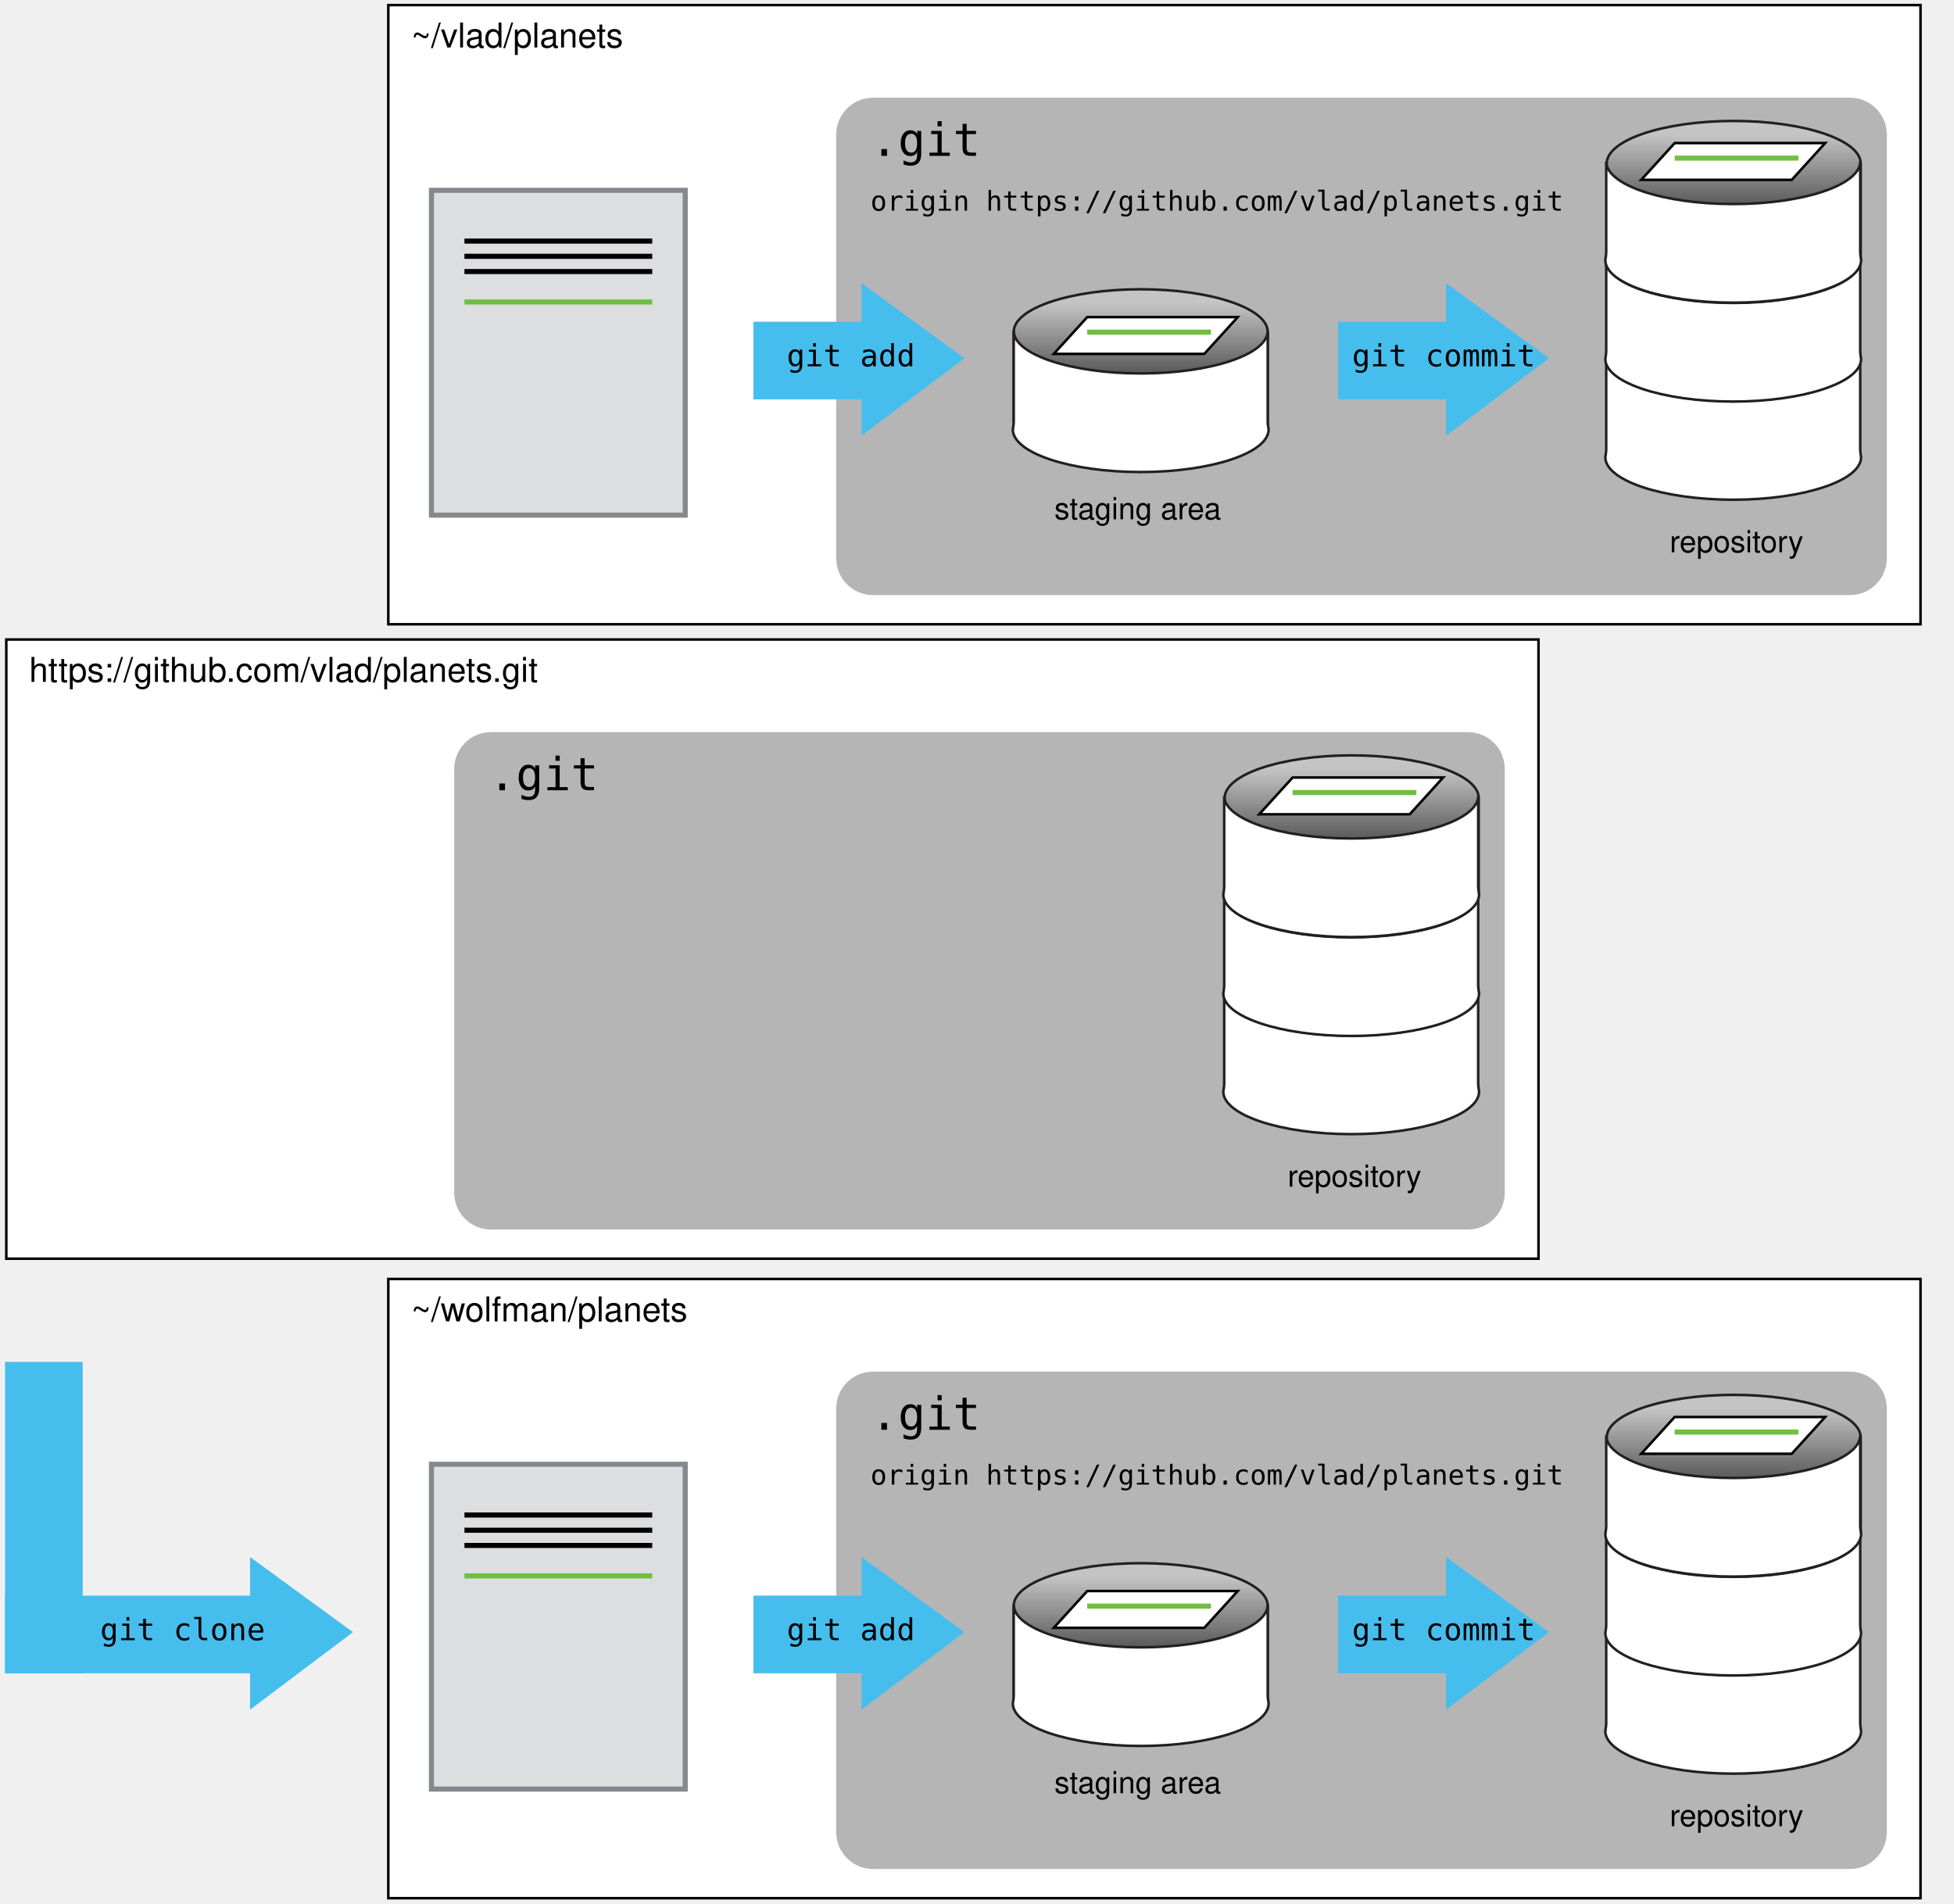
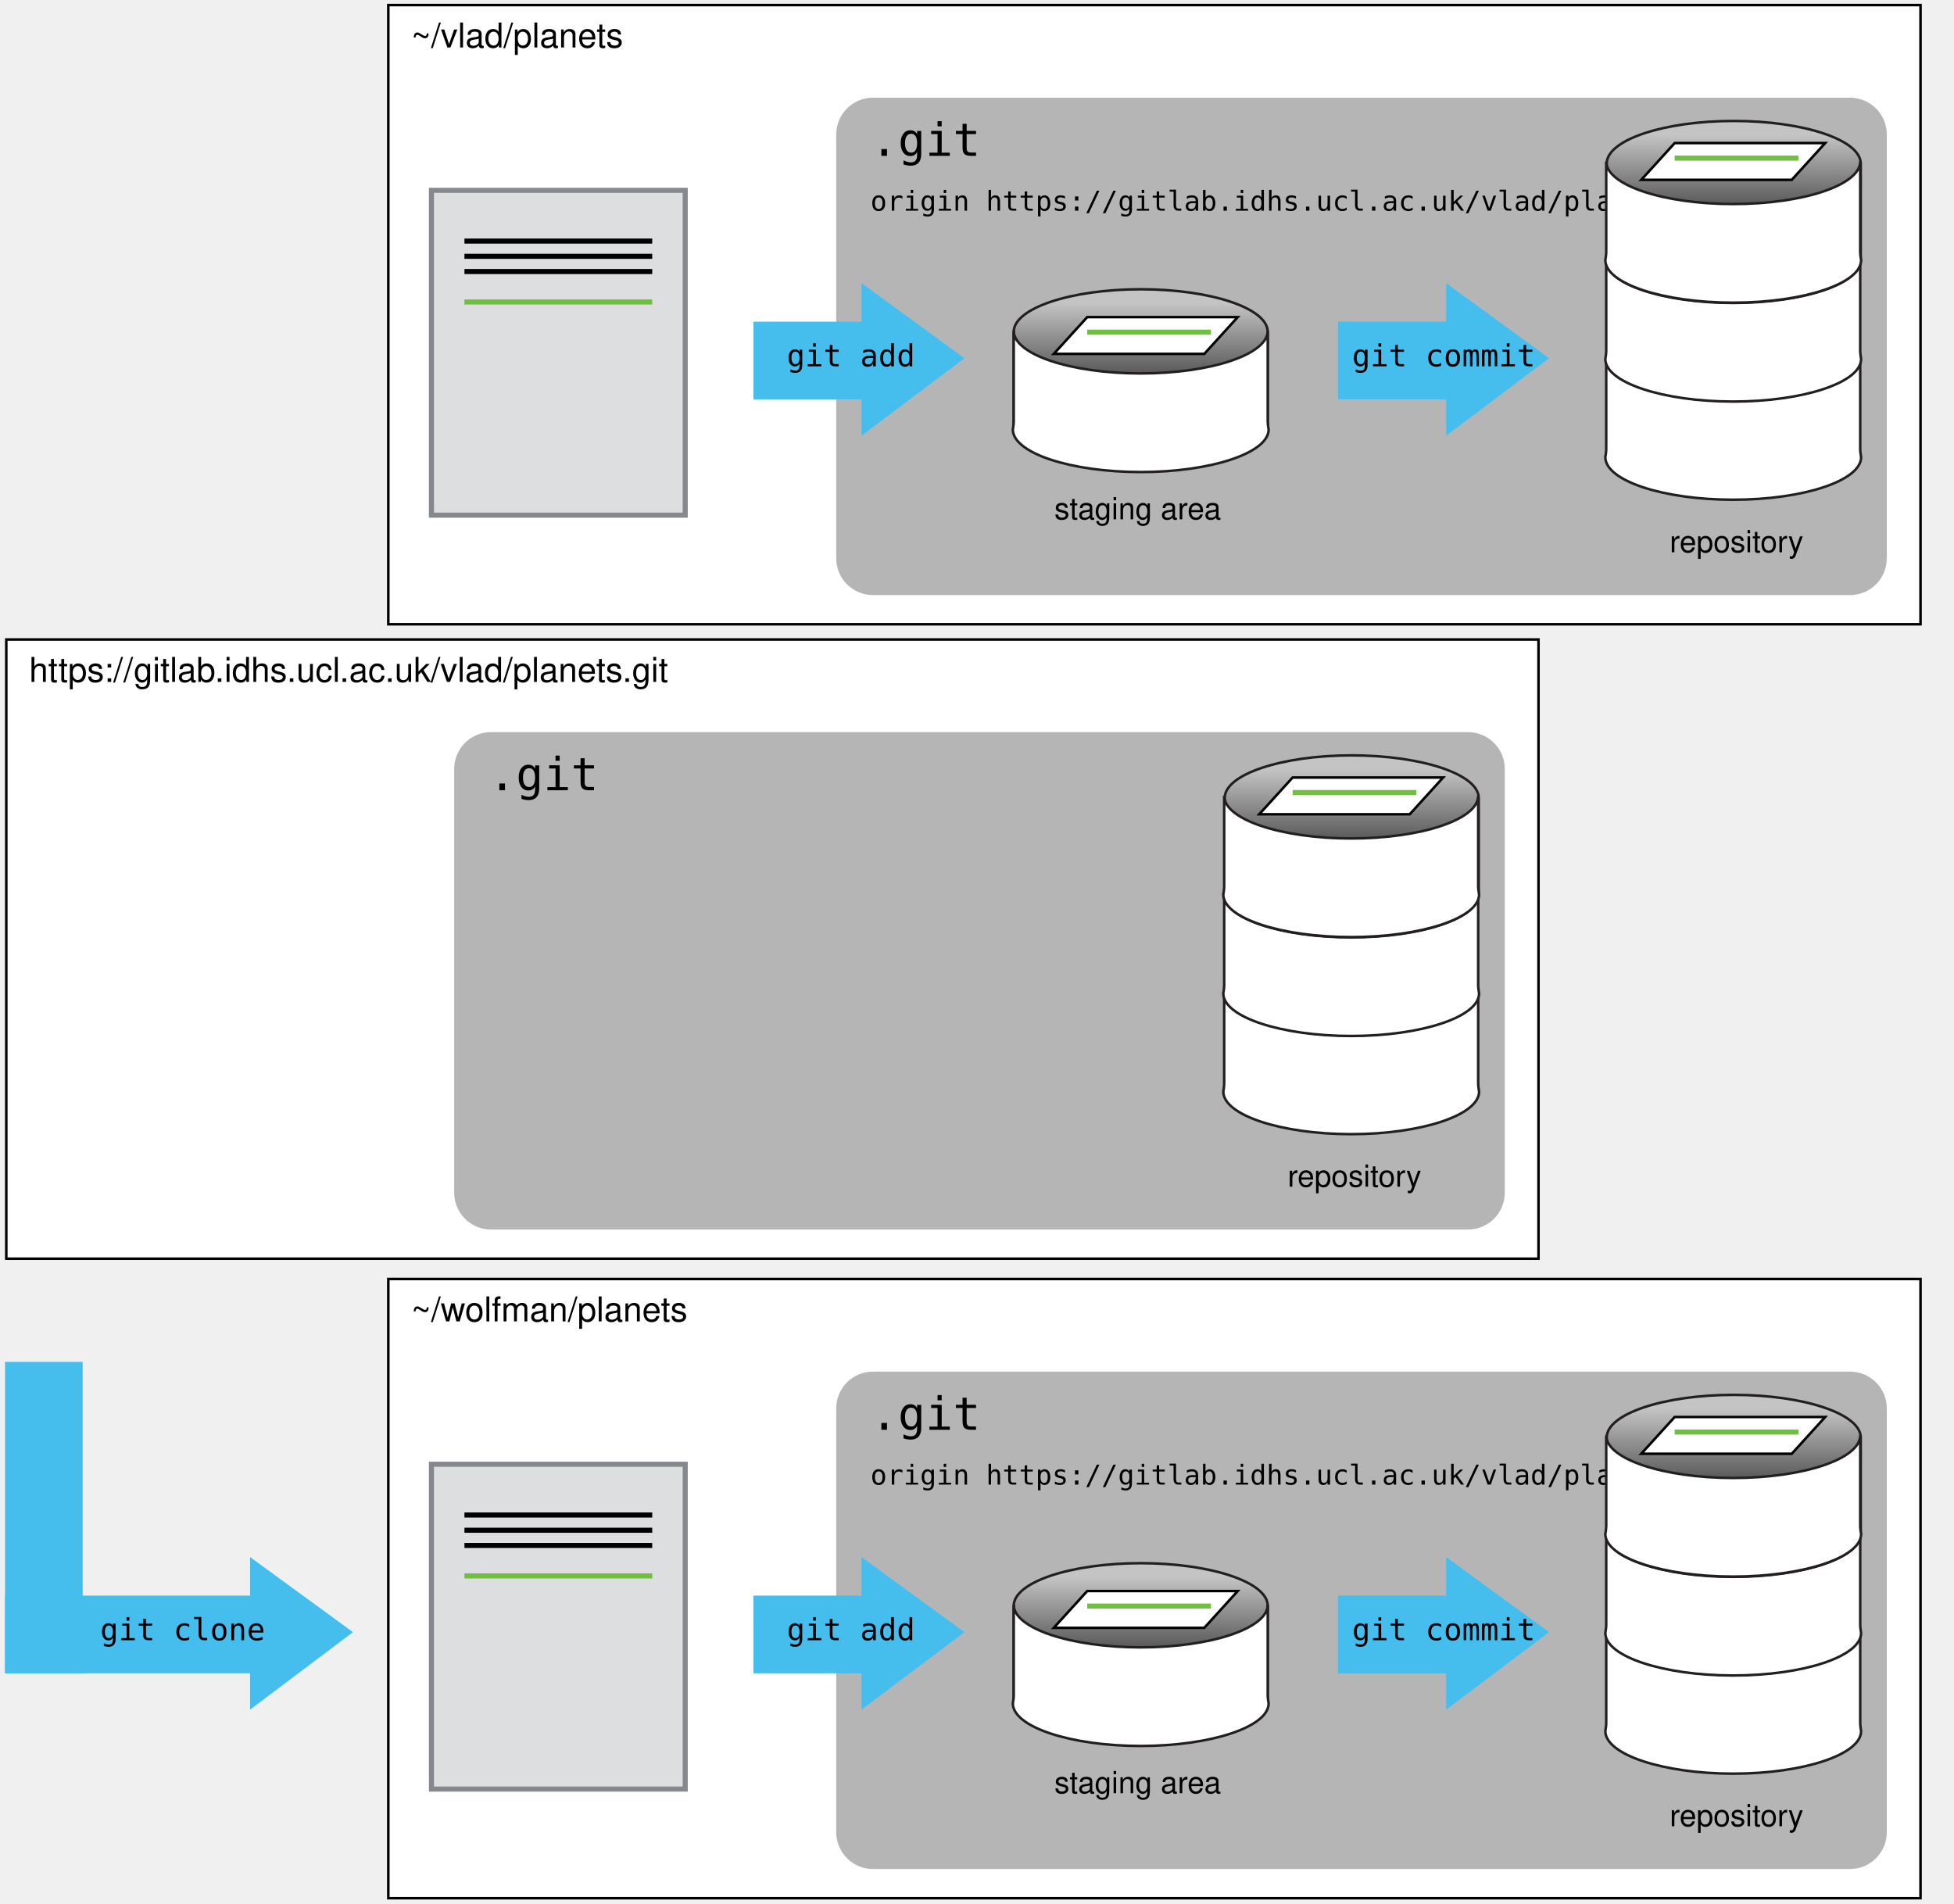
<svg xmlns="http://www.w3.org/2000/svg" xmlns:xlink="http://www.w3.org/1999/xlink" version="1.1" x="0px" y="0px" width="770" height="750" viewBox="0 0 770 750" enable-background="new 0 0 622 452" xml:space="preserve" id="svg4593">
  <defs id="defs4776">
    <linearGradient y2="363.473" x2="480.357" y1="334.872" x1="480.357" gradientUnits="userSpaceOnUse" id="SVGID_1_" gradientTransform="translate(279.4359,-47.97182)">
      <stop id="stop4613" style="stop-color:#C4C4C4" offset="0.098" />
      <stop id="stop4615" style="stop-color:#686868" offset="0.533" />
      <stop id="stop4617" style="stop-color:#000000" offset="1" />
    </linearGradient>
    <linearGradient xlink:href="#SVGID_3_" id="linearGradient5073" gradientUnits="userSpaceOnUse" x1="537.177" y1="57.66" x2="537.177" y2="112.913" />
    <linearGradient xlink:href="#SVGID_3_" id="linearGradient5457" gradientUnits="userSpaceOnUse" x1="537.177" y1="57.66" x2="537.177" y2="112.913" />
    <linearGradient xlink:href="#SVGID_2_" id="linearGradient10592" gradientUnits="userSpaceOnUse" x1="303.499" y1="123.986" x2="303.499" y2="179.235" />
    <linearGradient xlink:href="#SVGID_3_" id="linearGradient10594" gradientUnits="userSpaceOnUse" x1="537.177" y1="57.66" x2="537.177" y2="112.913" />
    <linearGradient xlink:href="#SVGID_2_" id="linearGradient10905" gradientUnits="userSpaceOnUse" x1="303.499" y1="123.986" x2="303.499" y2="179.235" />
  </defs>
  <text xml:space="preserve" style="font-style:normal;font-variant:normal;font-weight:normal;font-stretch:normal;font-size:12px;line-height:125%;font-family:Monospace;-inkscape-font-specification:Monospace;text-align:start;letter-spacing:0px;word-spacing:0px;writing-mode:lr-tb;text-anchor:start;fill:#000000;fill-opacity:1;stroke:none;stroke-width:1px;stroke-linecap:butt;stroke-linejoin:miter;stroke-opacity:1" x="720.692" y="35.841" id="text4930">
    <tspan id="tspan4932" x="720.692" y="35.841" />
  </text>
  <g id="g10741" transform="translate(4.5000001e-7,-1)">
    <g id="g10396">
      <rect style="fill:#ffffff;stroke:#000000;stroke-miterlimit:10" id="rect4596" height="244" width="603.785" stroke-miterlimit="10" y="3" x="153.02" />
      <g id="Layer_5" transform="translate(146.0202,-9)">
        <g id="g4654">
          <path stroke-miterlimit="10" d="m 598,63 c 0,-8.284 -6.716,-15 -15,-15 l -385,0 c -8.284,0 -15,6.716 -15,15 l 0,167 c 0,8.284 6.716,15 15,15 l 385,0 c 8.284,0 15,-6.716 15,-15 l 0,-167 z" id="path4656" style="fill:#b5b5b5;stroke:#ffffff;stroke-miterlimit:10" />
          <rect x="197" y="59" width="425" height="70.269" id="rect4658" style="fill:none" />
          <text transform="translate(197,71.4199)" id="text4660">
            <tspan x="0" y="0" font-size="18" id="tspan4662" style="font-size:18px;font-family:Consolas">.git</tspan>
-             <tspan x="0" y="21.6" font-size="10.8" id="tspan4664" style="font-size:10.8px;font-family:Consolas">origin https://github.com/vlad/planets.git</tspan>
+             <tspan x="0" y="21.6" font-size="10.8" id="tspan4664" style="font-size:10.8px;font-family:Consolas">origin https://gitlab.idhs.ucl.ac.uk/vlad/planets.git</tspan>
          </text>
        </g>
        <rect x="16" y="19" width="195.585" height="24.449" id="rect4666" style="fill:none" />
        <text transform="translate(16,28.707)" font-size="13.5" id="text4668" style="font-size:13.5px;font-family:Helvetica">~/vlad/planets</text>
      </g>
      <g id="Layer_1" transform="translate(146.0202,-9)">
        <g id="g4721">
          <rect x="24" y="85" width="100" height="128" id="rect4723" style="fill:#dcdee0" />
          <rect x="24" y="85" width="100" height="128" id="rect4725" style="fill:none;stroke:#85888d;stroke-width:2" />
          <line x1="37" y1="105" x2="111" y2="105" id="line4727" style="fill:none;stroke:#000000;stroke-width:2" />
          <line x1="37" y1="111" x2="111" y2="111" id="line4729" style="fill:none;stroke:#000000;stroke-width:2" />
          <line x1="37" y1="117" x2="111" y2="117" id="line4731" style="fill:none;stroke:#000000;stroke-width:2" />
          <line x1="37" y1="129" x2="111" y2="129" id="line4733" style="fill:none;stroke:#70bf41;stroke-width:2" />
        </g>
      </g>
      <rect style="fill:none" id="rect4742" height="14" width="52.743" y="137.069" x="310.02" />
      <g id="g5114" transform="translate(146.0202,-9)">
        <g id="g4736">
          <rect x="150.871" y="136.768" width="45.956" height="30.604" id="rect4738" style="fill:#45beee" />
          <polygon points="234.02,151.163 193.467,121.571 193.467,181.695 " id="polygon4740" style="fill:#45beee" />
        </g>
        <text y="154.35" x="164" font-size="12" id="text4744" style="font-size:12px;font-family:Consolas">git add</text>
      </g>
      <rect style="fill:none" id="rect4752" height="14" width="85.542" y="137.069" x="523" />
      <g id="g5108" transform="translate(146.0202,-9)">
        <g id="g4746">
          <rect x="381.251" y="136.768" width="45.956" height="30.604" id="rect4748" style="fill:#45beee" />
          <polygon points="464.399,151.163 423.847,121.571 423.847,181.695 " id="polygon4750" style="fill:#45beee" />
        </g>
        <text y="154.35" x="386.764" font-size="12" id="text4754" style="font-size:12px;font-family:Consolas">git commit</text>
      </g>
      <rect style="fill:none" id="rect4766" height="17" width="147" y="197" x="375.02" />
      <g id="g5093" transform="translate(146.0202,-9)">
        <g id="Layer_3">
          <g id="g4671">
            <linearGradient y2="179.235" x2="303.499" y1="123.986" x1="303.499" gradientUnits="userSpaceOnUse" id="SVGID_2_">
              <stop id="stop4674" style="stop-color:#C4C4C4" offset="0.098" />
              <stop id="stop4676" style="stop-color:#686868" offset="0.533" />
              <stop id="stop4678" style="stop-color:#000000" offset="1" />
            </linearGradient>
            <path id="path4680" d="m 253.453,178.205 c 0,-9.264 22.404,-16.777 50.047,-16.777 27.643,0 50.045,7.514 50.045,16.777 l 0,1.029 c 0,0 0,-2.115 0,-3.117 0,-1.007 0,-35.745 0,-35.745 l 0,0.394 c 0,-9.27 -22.402,-16.78 -50.045,-16.78 -27.643,0 -50.047,7.51 -50.047,16.78 l 0,-0.394 c 0,0 0,34.519 0,35.733 0,1.205 0,3.129 0,3.129 l 0,-1.029 z" stroke-miterlimit="10" style="fill:url(#linearGradient10905);stroke:#231f20;stroke-miterlimit:10" />
            <g id="g4682">
              <path id="path4684" d="m 353.545,140.373 c 0,0 0,34.738 0,35.745 0,1.002 0.355,3.117 0.355,3.117 0,9.27 -22.758,16.779 -50.4,16.779 -27.642,0 -50.4,-7.51 -50.4,-16.779 0,0 0.354,-1.924 0.354,-3.129 0,-1.214 0,-35.733 0,-35.733 0,9.274 22.404,16.785 50.047,16.785 27.643,0 50.044,-7.511 50.044,-16.785 z" stroke-miterlimit="10" style="fill:#ffffff;stroke:#231f20;stroke-miterlimit:10" />
            </g>
          </g>
          <g id="g4686">
            <polygon id="polygon4688" points="341.719,134.965 282.411,134.965 269.235,149.459 328.542,149.459 " stroke-miterlimit="10" style="fill:#ffffff;stroke:#000000;stroke-miterlimit:10" />
            <line id="line4690" y2="140.894" x2="331.165" y1="140.894" x1="282.411" style="fill:none;stroke:#70bf41;stroke-width:2" />
          </g>
        </g>
        <text y="214.628" x="269.477" font-size="12" id="text4768" style="font-size:12px;font-family:Helvetica">staging area</text>
      </g>
      <rect style="fill:none" id="rect4770" height="17" width="147" y="210" x="610.805" />
      <g id="g5075" transform="translate(146.0202,-9)">
        <g id="Layer_4">
          <linearGradient y2="112.913" x2="537.177" y1="57.66" x1="537.177" gradientUnits="userSpaceOnUse" id="SVGID_3_">
            <stop id="stop4694" style="stop-color:#C4C4C4" offset="0.098" />
            <stop id="stop4696" style="stop-color:#686868" offset="0.533" />
            <stop id="stop4698" style="stop-color:#000000" offset="1" />
          </linearGradient>
          <path id="path4700" d="m 487.13,111.882 c 0,-9.268 22.407,-16.781 50.047,-16.781 27.641,0 50.047,7.513 50.047,16.781 l 0,1.03 c 0,0 0,-2.118 0,-3.121 0,-1.003 0,-35.739 0,-35.739 l 0,0.388 c 0,-9.268 -22.406,-16.781 -50.047,-16.781 -27.64,0 -50.047,7.513 -50.047,16.781 l 0,-0.388 c 0,0 0,34.519 0,35.728 0,1.209 0,3.132 0,3.132 l 0,-1.03 z" stroke-miterlimit="10" style="fill:url(#linearGradient5457);stroke:#231f20;stroke-miterlimit:10" />
          <g id="g4702">
            <path id="path4704" d="m 587.021,151.283 c 0,0 0,34.738 0,35.74 0,1.002 0.354,3.121 0.354,3.121 0,9.268 -22.76,16.779 -50.4,16.779 -27.64,0 -50.399,-7.512 -50.399,-16.779 0,0 0.353,-1.924 0.353,-3.133 0,-1.209 0,-35.729 0,-35.729 0,9.268 22.407,16.781 50.047,16.781 27.638,0.001 50.045,-7.512 50.045,-16.78 z" stroke-miterlimit="10" style="fill:#ffffff;stroke:#231f20;stroke-miterlimit:10" />
          </g>
          <g id="g4706">
            <path id="path4708" d="m 587.021,112.601 c 0,0 0,34.736 0,35.739 0,1.002 0.354,3.121 0.354,3.121 0,9.268 -22.76,16.779 -50.4,16.779 -27.64,0 -50.399,-7.512 -50.399,-16.779 0,0 0.353,-1.923 0.353,-3.132 0,-1.209 0,-35.728 0,-35.728 0,9.268 22.407,16.78 50.047,16.78 27.638,0 50.045,-7.512 50.045,-16.78 z" stroke-miterlimit="10" style="fill:#ffffff;stroke:#231f20;stroke-miterlimit:10" />
          </g>
          <g id="g4710">
            <path id="path4712" d="m 587.021,73.628 c 0,0 0,34.737 0,35.739 0,1.002 0.354,3.12 0.354,3.12 0,9.269 -22.76,16.781 -50.4,16.781 -27.64,0 -50.399,-7.513 -50.399,-16.781 0,0 0.353,-1.922 0.353,-3.131 0,-1.209 0,-35.728 0,-35.728 0,9.268 22.407,16.78 50.047,16.78 27.638,0.001 50.045,-7.512 50.045,-16.78 z" stroke-miterlimit="10" style="fill:#ffffff;stroke:#231f20;stroke-miterlimit:10" />
          </g>
          <g id="g4714">
            <polygon id="polygon4716" points="573.216,66.381 513.908,66.381 500.732,80.875 560.039,80.875 " stroke-miterlimit="10" style="fill:#ffffff;stroke:#000000;stroke-miterlimit:10" />
            <line id="line4718" y2="72.311" x2="562.662" y1="72.311" x1="513.908" style="fill:none;stroke:#70bf41;stroke-width:2" />
          </g>
        </g>
        <text y="227.628" x="511.941" font-size="12" id="text4772" style="font-size:12px;font-family:Helvetica">repository</text>
      </g>
      <rect x="610.805" y="210" width="147" height="17" id="rect4977" style="fill:none" />
    </g>
    <g transform="translate(-4.520231,-9)" id="g5196">
      <rect x="7" y="262" stroke-miterlimit="10" width="603.785" height="244" id="rect4811" style="fill:#ffffff;stroke:#000000;stroke-miterlimit:10" />
      <path id="path4817" d="m 598,313 c 0,-8.284 -6.716,-15 -15,-15 l -385,0 c -8.284,0 -15,6.716 -15,15 l 0,167 c 0,8.284 6.716,15 15,15 l 385,0 c 8.284,0 15,-6.716 15,-15 l 0,-167 z" stroke-miterlimit="10" style="fill:#b5b5b5;stroke:#ffffff;stroke-miterlimit:10" />
      <rect id="rect4819" height="70.269" width="425" y="309" x="197" style="fill:none" />
      <text id="text4821" x="197" y="321.42">
        <tspan id="tspan4823" font-size="18" y="321.42" x="197" style="font-size:18px;font-family:Consolas">.git</tspan>
        <tspan id="tspan4825" font-size="10.8" y="343.02" x="197" style="font-size:10.8px;font-family:Consolas" />
      </text>
      <rect style="fill:none" x="16" y="269" width="195.585" height="24.449" id="rect4827" />
-       <text style="font-size:13.5px;font-family:Helvetica" font-size="13.5" id="text4829" x="16" y="278.707">https://github.com/vlad/planets.git</text>
+       <text style="font-size:13.5px;font-family:Helvetica" font-size="13.5" id="text4829" x="16" y="278.707">https://gitlab.idhs.ucl.ac.uk/vlad/planets.git</text>
      <g id="g5055" transform="translate(0,250)">
        <g id="g5023">
          <linearGradient id="linearGradient5025" gradientUnits="userSpaceOnUse" x1="537.177" y1="57.66" x2="537.177" y2="112.913">
            <stop offset="0.098" style="stop-color:#C4C4C4" id="stop5027" />
            <stop offset="0.533" style="stop-color:#686868" id="stop5029" />
            <stop offset="1" style="stop-color:#000000" id="stop5031" />
          </linearGradient>
          <path stroke-miterlimit="10" d="m 487.13,111.882 c 0,-9.268 22.407,-16.781 50.047,-16.781 27.641,0 50.047,7.513 50.047,16.781 l 0,1.03 c 0,0 0,-2.118 0,-3.121 0,-1.003 0,-35.739 0,-35.739 l 0,0.388 c 0,-9.268 -22.406,-16.781 -50.047,-16.781 -27.64,0 -50.047,7.513 -50.047,16.781 l 0,-0.388 c 0,0 0,34.519 0,35.728 0,1.209 0,3.132 0,3.132 l 0,-1.03 z" id="path5033" style="fill:url(#linearGradient5073);stroke:#231f20;stroke-miterlimit:10" />
          <g id="g5035">
            <path stroke-miterlimit="10" d="m 587.021,151.283 c 0,0 0,34.738 0,35.74 0,1.002 0.354,3.121 0.354,3.121 0,9.268 -22.76,16.779 -50.4,16.779 -27.64,0 -50.399,-7.512 -50.399,-16.779 0,0 0.353,-1.924 0.353,-3.133 0,-1.209 0,-35.729 0,-35.729 0,9.268 22.407,16.781 50.047,16.781 27.638,0.001 50.045,-7.512 50.045,-16.78 z" id="path5037" style="fill:#ffffff;stroke:#231f20;stroke-miterlimit:10" />
          </g>
          <g id="g5039">
            <path stroke-miterlimit="10" d="m 587.021,112.601 c 0,0 0,34.736 0,35.739 0,1.002 0.354,3.121 0.354,3.121 0,9.268 -22.76,16.779 -50.4,16.779 -27.64,0 -50.399,-7.512 -50.399,-16.779 0,0 0.353,-1.923 0.353,-3.132 0,-1.209 0,-35.728 0,-35.728 0,9.268 22.407,16.78 50.047,16.78 27.638,0 50.045,-7.512 50.045,-16.78 z" id="path5041" style="fill:#ffffff;stroke:#231f20;stroke-miterlimit:10" />
          </g>
          <g id="g5043">
            <path stroke-miterlimit="10" d="m 587.021,73.628 c 0,0 0,34.737 0,35.739 0,1.002 0.354,3.12 0.354,3.12 0,9.269 -22.76,16.781 -50.4,16.781 -27.64,0 -50.399,-7.513 -50.399,-16.781 0,0 0.353,-1.922 0.353,-3.131 0,-1.209 0,-35.728 0,-35.728 0,9.268 22.407,16.78 50.047,16.78 27.638,0.001 50.045,-7.512 50.045,-16.78 z" id="path5045" style="fill:#ffffff;stroke:#231f20;stroke-miterlimit:10" />
          </g>
          <g id="g5047">
            <polygon stroke-miterlimit="10" points="513.908,66.381 500.732,80.875 560.039,80.875 573.216,66.381 " id="polygon5049" style="fill:#ffffff;stroke:#000000;stroke-miterlimit:10" />
            <line x1="513.908" y1="72.311" x2="562.662" y2="72.311" id="line5051" style="fill:none;stroke:#70bf41;stroke-width:2" />
          </g>
        </g>
        <text style="font-size:12px;font-family:Helvetica" id="text5053" font-size="12" x="511.941" y="227.628">repository</text>
      </g>
      <rect style="fill:none" id="rect4762" height="14" width="165.548" transform="matrix(0.9804651,0.196693,-0.196693,0.9804651,0,0)" y="272.824" x="200.719" />
    </g>
    <g id="g10670">
      <g id="g10664">
        <rect style="fill:#45beee" id="rect5294" height="30.604" width="122.711" y="-32.584" x="537.661" transform="matrix(0,1,-1,0,0,0)" />
        <rect x="1.98" y="629.768" width="99.924" height="30.604" id="rect5124" style="fill:#45beee" />
        <polygon transform="translate(-325.3029,493)" points="464.399,151.163 423.847,121.571 423.847,181.695 " id="polygon5126" style="fill:#45beee" />
        <text style="font-size:12px;font-family:Consolas" id="text5128" font-size="12" x="39.461" y="647.35">git clone</text>
      </g>
      <rect x="153.02" y="505" stroke-miterlimit="10" width="603.785" height="244" id="rect10464" style="fill:#ffffff;stroke:#000000;stroke-miterlimit:10" />
      <g transform="translate(146.0202,493)" id="g10466">
        <g id="g10468">
          <path style="fill:#b5b5b5;stroke:#ffffff;stroke-miterlimit:10" id="path10470" d="m 598,63 c 0,-8.284 -6.716,-15 -15,-15 l -385,0 c -8.284,0 -15,6.716 -15,15 l 0,167 c 0,8.284 6.716,15 15,15 l 385,0 c 8.284,0 15,-6.716 15,-15 l 0,-167 z" stroke-miterlimit="10" />
          <rect style="fill:none" id="rect10472" height="70.269" width="425" y="59" x="197" />
          <text id="text10474" transform="translate(197,71.4199)">
            <tspan style="font-size:18px;font-family:Consolas" id="tspan10476" font-size="18" y="0" x="0">.git</tspan>
-             <tspan style="font-size:10.8px;font-family:Consolas" id="tspan10478" font-size="10.8" y="21.6" x="0">origin https://github.com/vlad/planets.git</tspan>
+             <tspan style="font-size:10.8px;font-family:Consolas" id="tspan10478" font-size="10.8" y="21.6" x="0">origin https://gitlab.idhs.ucl.ac.uk/vlad/planets.git</tspan>
          </text>
        </g>
        <rect style="fill:none" id="rect10480" height="24.449" width="195.585" y="19" x="16" />
        <text style="font-size:13.5px;font-family:Helvetica" id="text10482" font-size="13.5" transform="translate(16,28.707)">~/wolfman/planets</text>
      </g>
      <g transform="translate(146.0202,493)" id="g10484">
        <g id="g10486">
          <rect style="fill:#dcdee0" id="rect10488" height="128" width="100" y="85" x="24" />
          <rect style="fill:none;stroke:#85888d;stroke-width:2" id="rect10490" height="128" width="100" y="85" x="24" />
          <line style="fill:none;stroke:#000000;stroke-width:2" id="line10492" y2="105" x2="111" y1="105" x1="37" />
          <line style="fill:none;stroke:#000000;stroke-width:2" id="line10494" y2="111" x2="111" y1="111" x1="37" />
          <line style="fill:none;stroke:#000000;stroke-width:2" id="line10496" y2="117" x2="111" y1="117" x1="37" />
          <line style="fill:none;stroke:#70bf41;stroke-width:2" id="line10498" y2="129" x2="111" y1="129" x1="37" />
        </g>
      </g>
      <rect x="310.02" y="639.069" width="52.743" height="14" id="rect10500" style="fill:none" />
      <g transform="translate(146.0202,493)" id="g10502">
        <g id="g10504">
          <rect style="fill:#45beee" id="rect10506" height="30.604" width="45.956" y="136.768" x="150.871" />
          <polygon style="fill:#45beee" id="polygon10508" points="193.467,121.571 193.467,181.695 234.02,151.163 " />
        </g>
        <text style="font-size:12px;font-family:Consolas" id="text10510" font-size="12" x="164" y="154.35">git add</text>
      </g>
      <rect x="523" y="639.069" width="85.542" height="14" id="rect10512" style="fill:none" />
      <g transform="translate(146.0202,493)" id="g10514">
        <g id="g10516">
          <rect style="fill:#45beee" id="rect10518" height="30.604" width="45.956" y="136.768" x="381.251" />
          <polygon style="fill:#45beee" id="polygon10520" points="423.847,121.571 423.847,181.695 464.399,151.163 " />
        </g>
        <text style="font-size:12px;font-family:Consolas" id="text10522" font-size="12" x="386.764" y="154.35">git commit</text>
      </g>
      <rect x="375.02" y="699" width="147" height="17" id="rect10524" style="fill:none" />
      <g transform="translate(146.0202,493)" id="g10526">
        <g id="g10528">
          <g id="g10530">
            <linearGradient id="linearGradient10532" gradientUnits="userSpaceOnUse" x1="303.499" y1="123.986" x2="303.499" y2="179.235">
              <stop offset="0.098" style="stop-color:#C4C4C4" id="stop10534" />
              <stop offset="0.533" style="stop-color:#686868" id="stop10536" />
              <stop offset="1" style="stop-color:#000000" id="stop10538" />
            </linearGradient>
            <path style="fill:url(#linearGradient10592);stroke:#231f20;stroke-miterlimit:10" stroke-miterlimit="10" d="m 253.453,178.205 c 0,-9.264 22.404,-16.777 50.047,-16.777 27.643,0 50.045,7.514 50.045,16.777 l 0,1.029 c 0,0 0,-2.115 0,-3.117 0,-1.007 0,-35.745 0,-35.745 l 0,0.394 c 0,-9.27 -22.402,-16.78 -50.045,-16.78 -27.643,0 -50.047,7.51 -50.047,16.78 l 0,-0.394 c 0,0 0,34.519 0,35.733 0,1.205 0,3.129 0,3.129 l 0,-1.029 z" id="path10540" />
            <g id="g10542">
              <path style="fill:#ffffff;stroke:#231f20;stroke-miterlimit:10" stroke-miterlimit="10" d="m 353.545,140.373 c 0,0 0,34.738 0,35.745 0,1.002 0.355,3.117 0.355,3.117 0,9.27 -22.758,16.779 -50.4,16.779 -27.642,0 -50.4,-7.51 -50.4,-16.779 0,0 0.354,-1.924 0.354,-3.129 0,-1.214 0,-35.733 0,-35.733 0,9.274 22.404,16.785 50.047,16.785 27.643,0 50.044,-7.511 50.044,-16.785 z" id="path10544" />
            </g>
          </g>
          <g id="g10546">
            <polygon style="fill:#ffffff;stroke:#000000;stroke-miterlimit:10" stroke-miterlimit="10" points="282.411,134.965 269.235,149.459 328.542,149.459 341.719,134.965 " id="polygon10548" />
            <line style="fill:none;stroke:#70bf41;stroke-width:2" x1="282.411" y1="140.894" x2="331.165" y2="140.894" id="line10550" />
          </g>
        </g>
        <text style="font-size:12px;font-family:Helvetica" id="text10552" font-size="12" x="269.477" y="214.628">staging area</text>
      </g>
      <rect x="610.805" y="712" width="147" height="17" id="rect10554" style="fill:none" />
      <g transform="translate(146.0202,493)" id="g10556">
        <g id="g10558">
          <linearGradient id="linearGradient10560" gradientUnits="userSpaceOnUse" x1="537.177" y1="57.66" x2="537.177" y2="112.913">
            <stop offset="0.098" style="stop-color:#C4C4C4" id="stop10562" />
            <stop offset="0.533" style="stop-color:#686868" id="stop10564" />
            <stop offset="1" style="stop-color:#000000" id="stop10566" />
          </linearGradient>
          <path style="fill:url(#linearGradient10594);stroke:#231f20;stroke-miterlimit:10" stroke-miterlimit="10" d="m 487.13,111.882 c 0,-9.268 22.407,-16.781 50.047,-16.781 27.641,0 50.047,7.513 50.047,16.781 l 0,1.03 c 0,0 0,-2.118 0,-3.121 0,-1.003 0,-35.739 0,-35.739 l 0,0.388 c 0,-9.268 -22.406,-16.781 -50.047,-16.781 -27.64,0 -50.047,7.513 -50.047,16.781 l 0,-0.388 c 0,0 0,34.519 0,35.728 0,1.209 0,3.132 0,3.132 l 0,-1.03 z" id="path10568" />
          <g id="g10570">
            <path style="fill:#ffffff;stroke:#231f20;stroke-miterlimit:10" stroke-miterlimit="10" d="m 587.021,151.283 c 0,0 0,34.738 0,35.74 0,1.002 0.354,3.121 0.354,3.121 0,9.268 -22.76,16.779 -50.4,16.779 -27.64,0 -50.399,-7.512 -50.399,-16.779 0,0 0.353,-1.924 0.353,-3.133 0,-1.209 0,-35.729 0,-35.729 0,9.268 22.407,16.781 50.047,16.781 27.638,0.001 50.045,-7.512 50.045,-16.78 z" id="path10572" />
          </g>
          <g id="g10574">
            <path style="fill:#ffffff;stroke:#231f20;stroke-miterlimit:10" stroke-miterlimit="10" d="m 587.021,112.601 c 0,0 0,34.736 0,35.739 0,1.002 0.354,3.121 0.354,3.121 0,9.268 -22.76,16.779 -50.4,16.779 -27.64,0 -50.399,-7.512 -50.399,-16.779 0,0 0.353,-1.923 0.353,-3.132 0,-1.209 0,-35.728 0,-35.728 0,9.268 22.407,16.78 50.047,16.78 27.638,0 50.045,-7.512 50.045,-16.78 z" id="path10576" />
          </g>
          <g id="g10578">
            <path style="fill:#ffffff;stroke:#231f20;stroke-miterlimit:10" stroke-miterlimit="10" d="m 587.021,73.628 c 0,0 0,34.737 0,35.739 0,1.002 0.354,3.12 0.354,3.12 0,9.269 -22.76,16.781 -50.4,16.781 -27.64,0 -50.399,-7.513 -50.399,-16.781 0,0 0.353,-1.922 0.353,-3.131 0,-1.209 0,-35.728 0,-35.728 0,9.268 22.407,16.78 50.047,16.78 27.638,0.001 50.045,-7.512 50.045,-16.78 z" id="path10580" />
          </g>
          <g id="g10582">
            <polygon style="fill:#ffffff;stroke:#000000;stroke-miterlimit:10" stroke-miterlimit="10" points="513.908,66.381 500.732,80.875 560.039,80.875 573.216,66.381 " id="polygon10584" />
            <line style="fill:none;stroke:#70bf41;stroke-width:2" x1="513.908" y1="72.311" x2="562.662" y2="72.311" id="line10586" />
          </g>
        </g>
        <text style="font-size:12px;font-family:Helvetica" id="text10588" font-size="12" x="511.941" y="227.628">repository</text>
      </g>
      <rect style="fill:none" id="rect10590" height="17" width="147" y="712" x="610.805" />
    </g>
  </g>
</svg>
